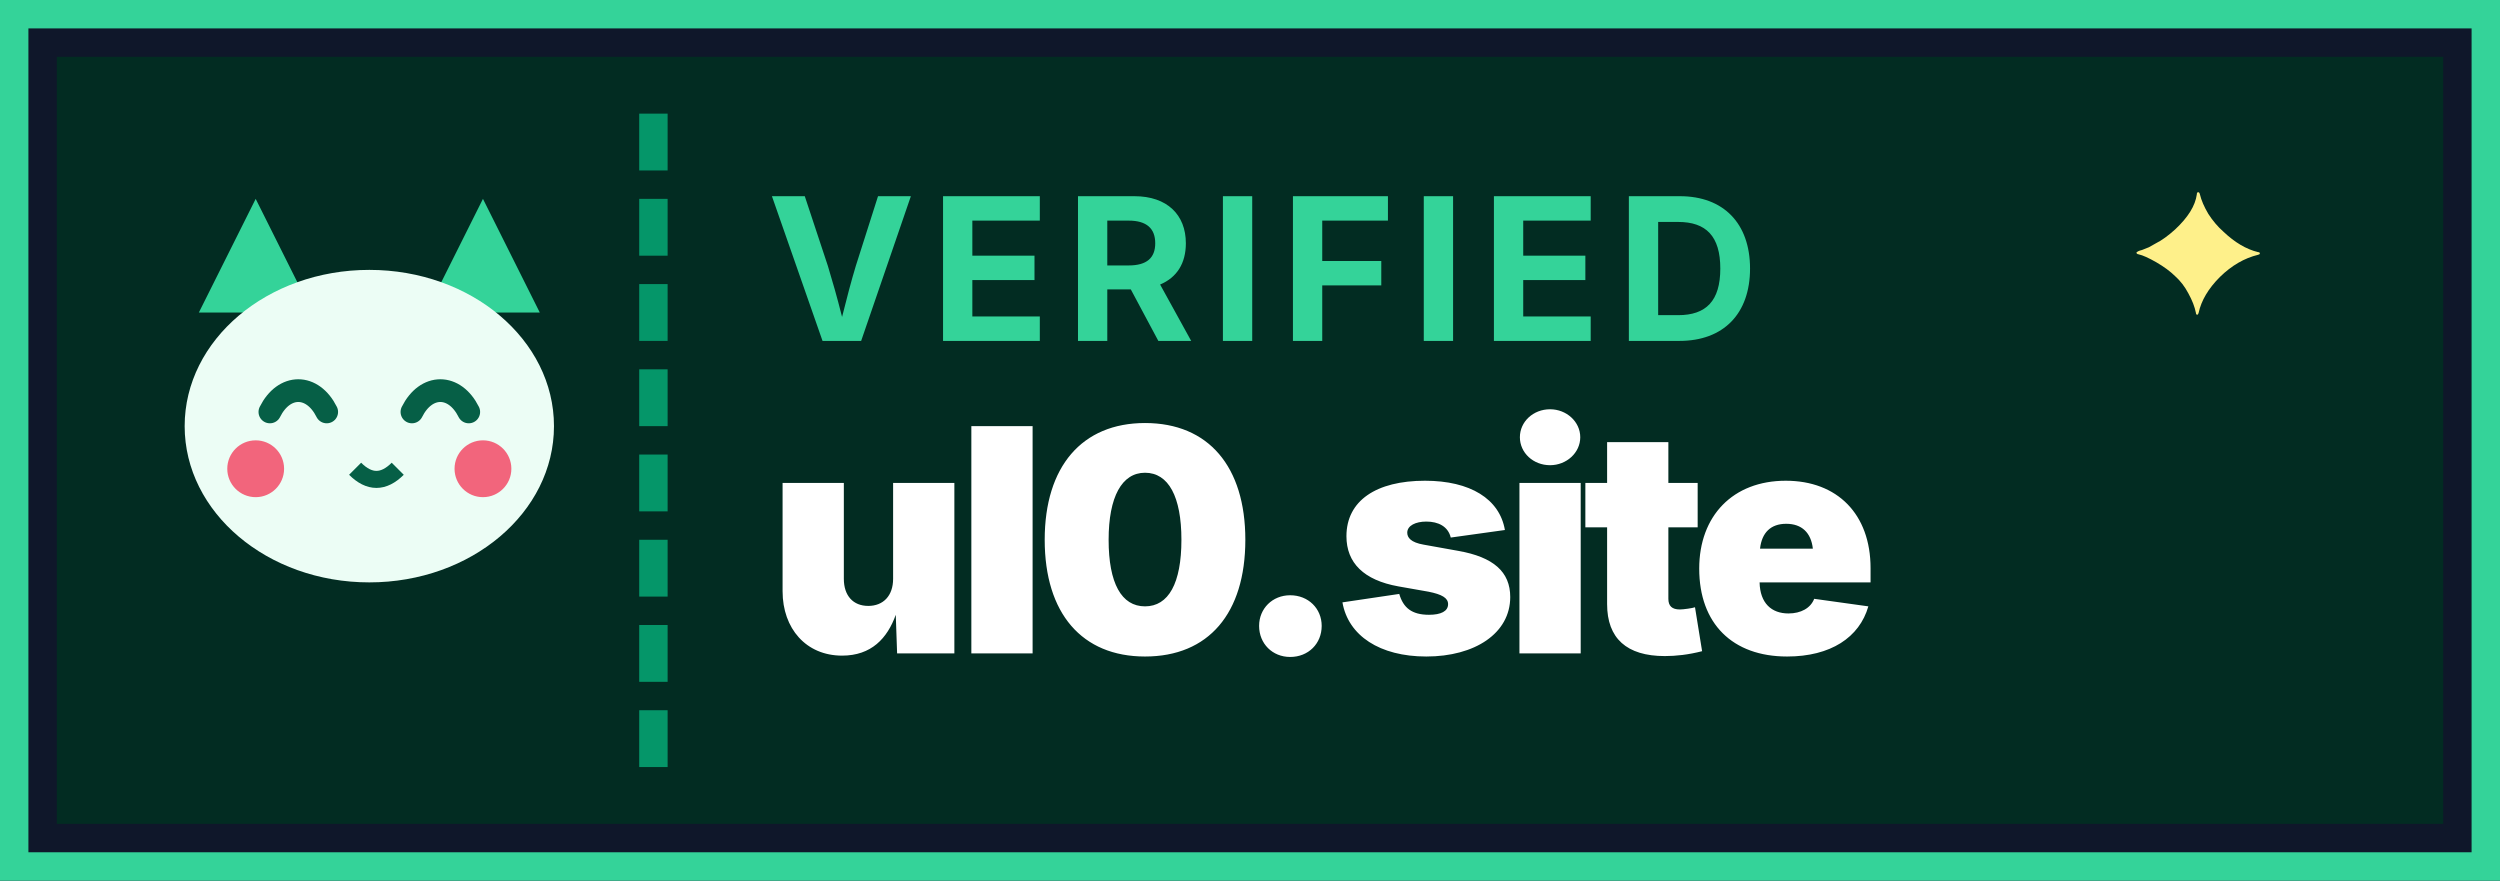
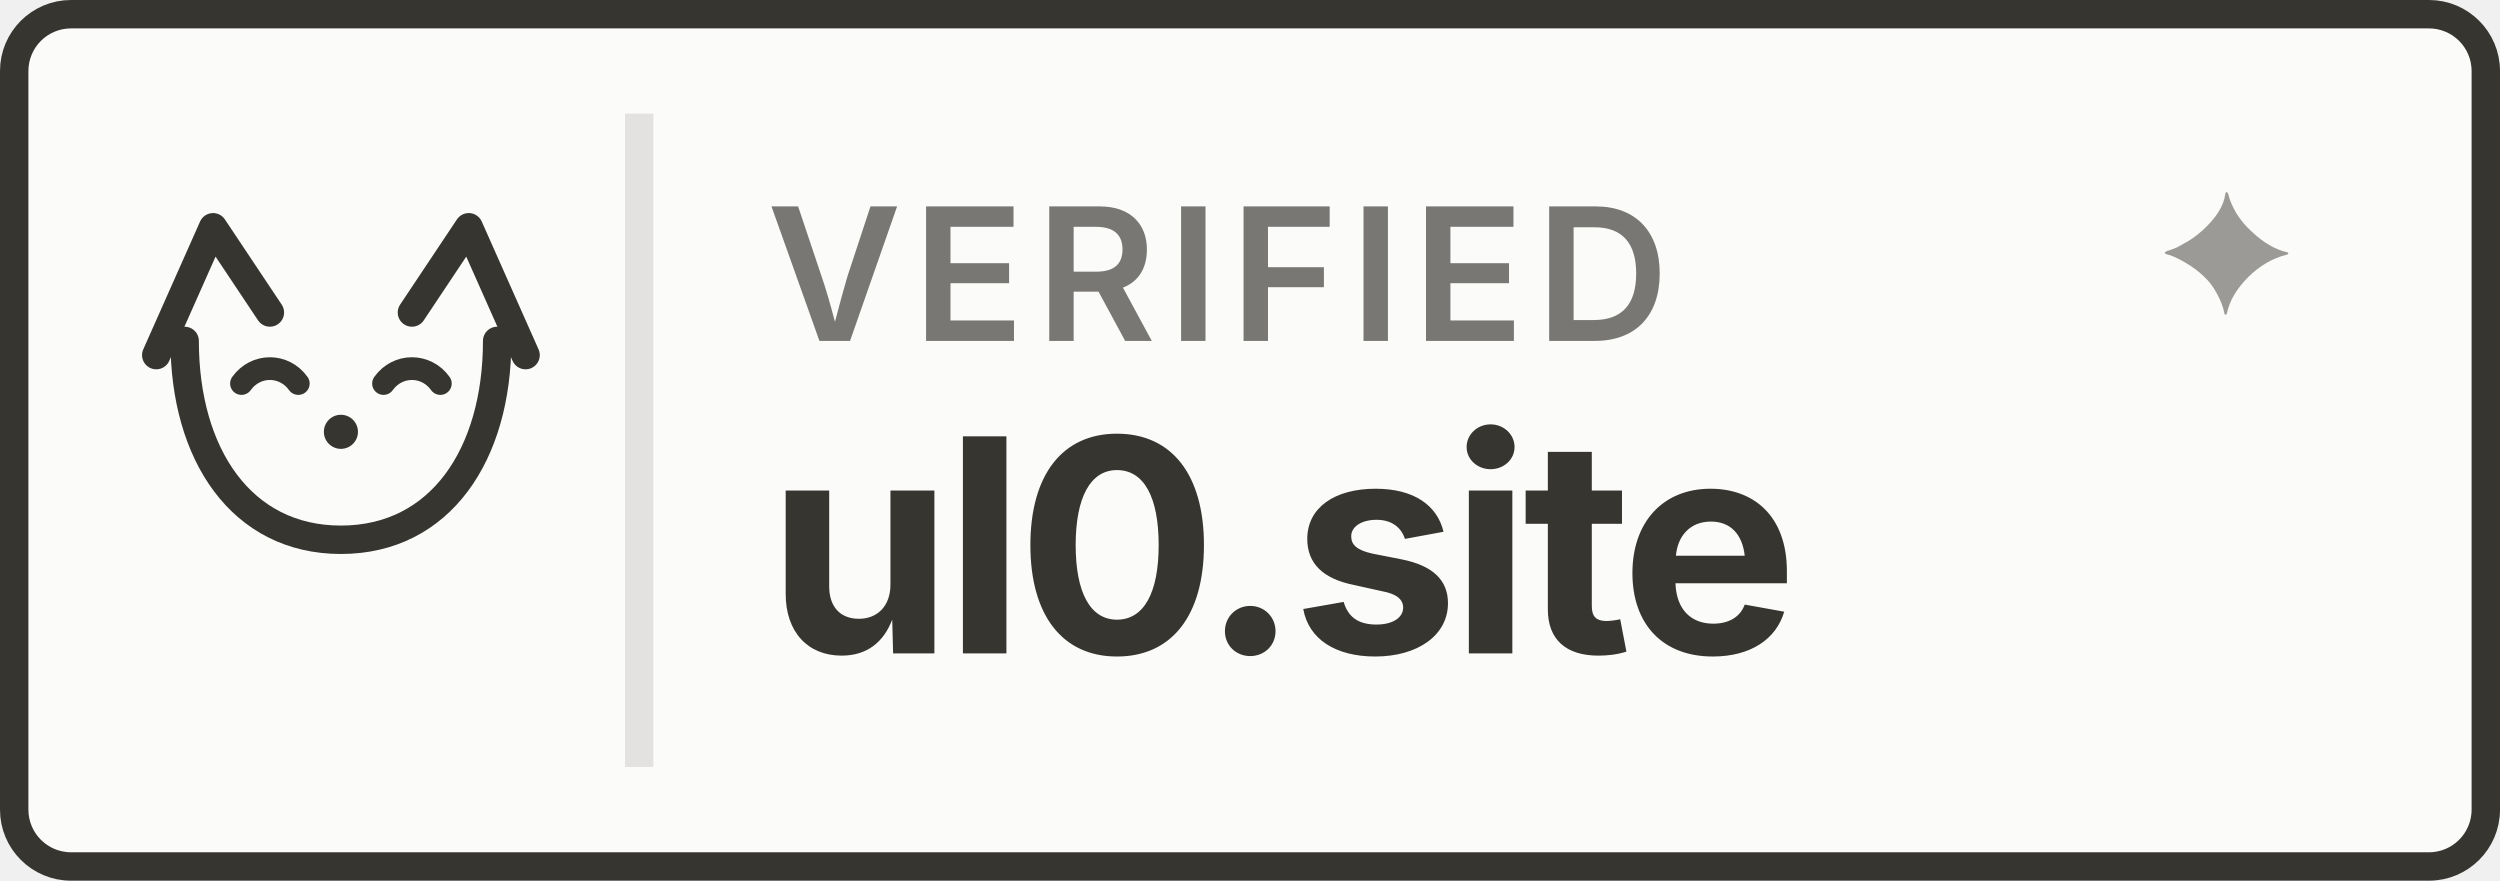
<svg xmlns="http://www.w3.org/2000/svg" width="88" height="31" viewBox="0 0 88 31" fill="none">
-   <rect width="88" height="31" fill="#0f172a" />
-   <rect x="0.5" y="0.5" width="87" height="30" stroke="#34d399" stroke-width="1" />
-   <rect x="2" y="2" width="84" height="27" fill="#022c22" />
-   <path d="M7 11L9 7L11 11Z" fill="#34d399" />
-   <path d="M15 11L17 7L19 11Z" fill="#34d399" />
-   <ellipse cx="13" cy="15" rx="6.5" ry="5.5" fill="#ecfdf5" />
-   <path d="M9.5 14.5C10 13.5 11 13.5 11.5 14.5" stroke="#065f46" stroke-width="0.8" stroke-linecap="round" />
-   <path d="M14.5 14.5C15 13.5 16 13.5 16.5 14.5" stroke="#065f46" stroke-width="0.8" stroke-linecap="round" />
-   <circle cx="9" cy="16.5" r="1" fill="#f43f5e" opacity="0.8" />
-   <circle cx="17" cy="16.5" r="1" fill="#f43f5e" opacity="0.8" />
-   <path d="M12.5 16.5C13 17 13.5 17 14 16.5" stroke="#065f46" stroke-width="0.6" />
-   <line x1="23" y1="4" x2="23" y2="27" stroke="#059669" stroke-width="1" stroke-dasharray="2 1" />
-   <text x="27" y="12" fill="#34d399" font-family="-apple-system, BlinkMacSystemFont, 'Segoe UI', monospace" font-size="7" font-weight="700" letter-spacing="0.5">VERIFIED</text>
-   <text x="27" y="23" fill="#ffffff" font-family="-apple-system, BlinkMacSystemFont, 'Segoe UI', sans-serif" font-size="11" font-weight="900" letter-spacing="-0.5">ul0.site</text>
-   <text x="75" y="11" fill="#fef08a" font-size="6">✦</text>
+   <rect x="0.5" y="0.5" width="87" height="30" rx="2" fill="#FBFBFA" />
+   <rect x="0.5" y="0.5" width="87" height="30" rx="2" stroke="#37352F" stroke-width="1" />
+   <path d="M5.5 12.5L7.5 8L9.5 11" stroke="#37352F" stroke-width="1" stroke-linecap="round" stroke-linejoin="round" />
+   <path d="M14.5 11L16.5 8L18.5 12.5" stroke="#37352F" stroke-width="1" stroke-linecap="round" stroke-linejoin="round" />
+   <path d="M6.5 12C6.5 16 8.5 19 12 19C15.5 19 17.5 16 17.5 12" stroke="#37352F" stroke-width="1" stroke-linecap="round" />
+   <path d="M8.5 13.5C9 12.8 10 12.8 10.5 13.5" stroke="#37352F" stroke-width="0.8" stroke-linecap="round" />
+   <path d="M13.5 13.5C14 12.8 15 12.8 15.5 13.5" stroke="#37352F" stroke-width="0.8" stroke-linecap="round" />
+   <circle cx="12" cy="15.2" r="0.6" fill="#37352F" />
+   <line x1="22.5" y1="4" x2="22.5" y2="27" stroke="#E3E2E0" stroke-width="1" />
+   <text x="27" y="12" fill="#787774" font-family="-apple-system, BlinkMacSystemFont, 'Segoe UI', monospace" font-size="6.5" font-weight="600" letter-spacing="0.4">VERIFIED</text>
+   <text x="27" y="23" fill="#37352F" font-family="-apple-system, BlinkMacSystemFont, 'Segoe UI', sans-serif" font-size="10.5" font-weight="700" letter-spacing="-0.3">ul0.site</text>
+   <text x="76" y="11" fill="#9B9A97" font-size="6">✦</text>
</svg>
